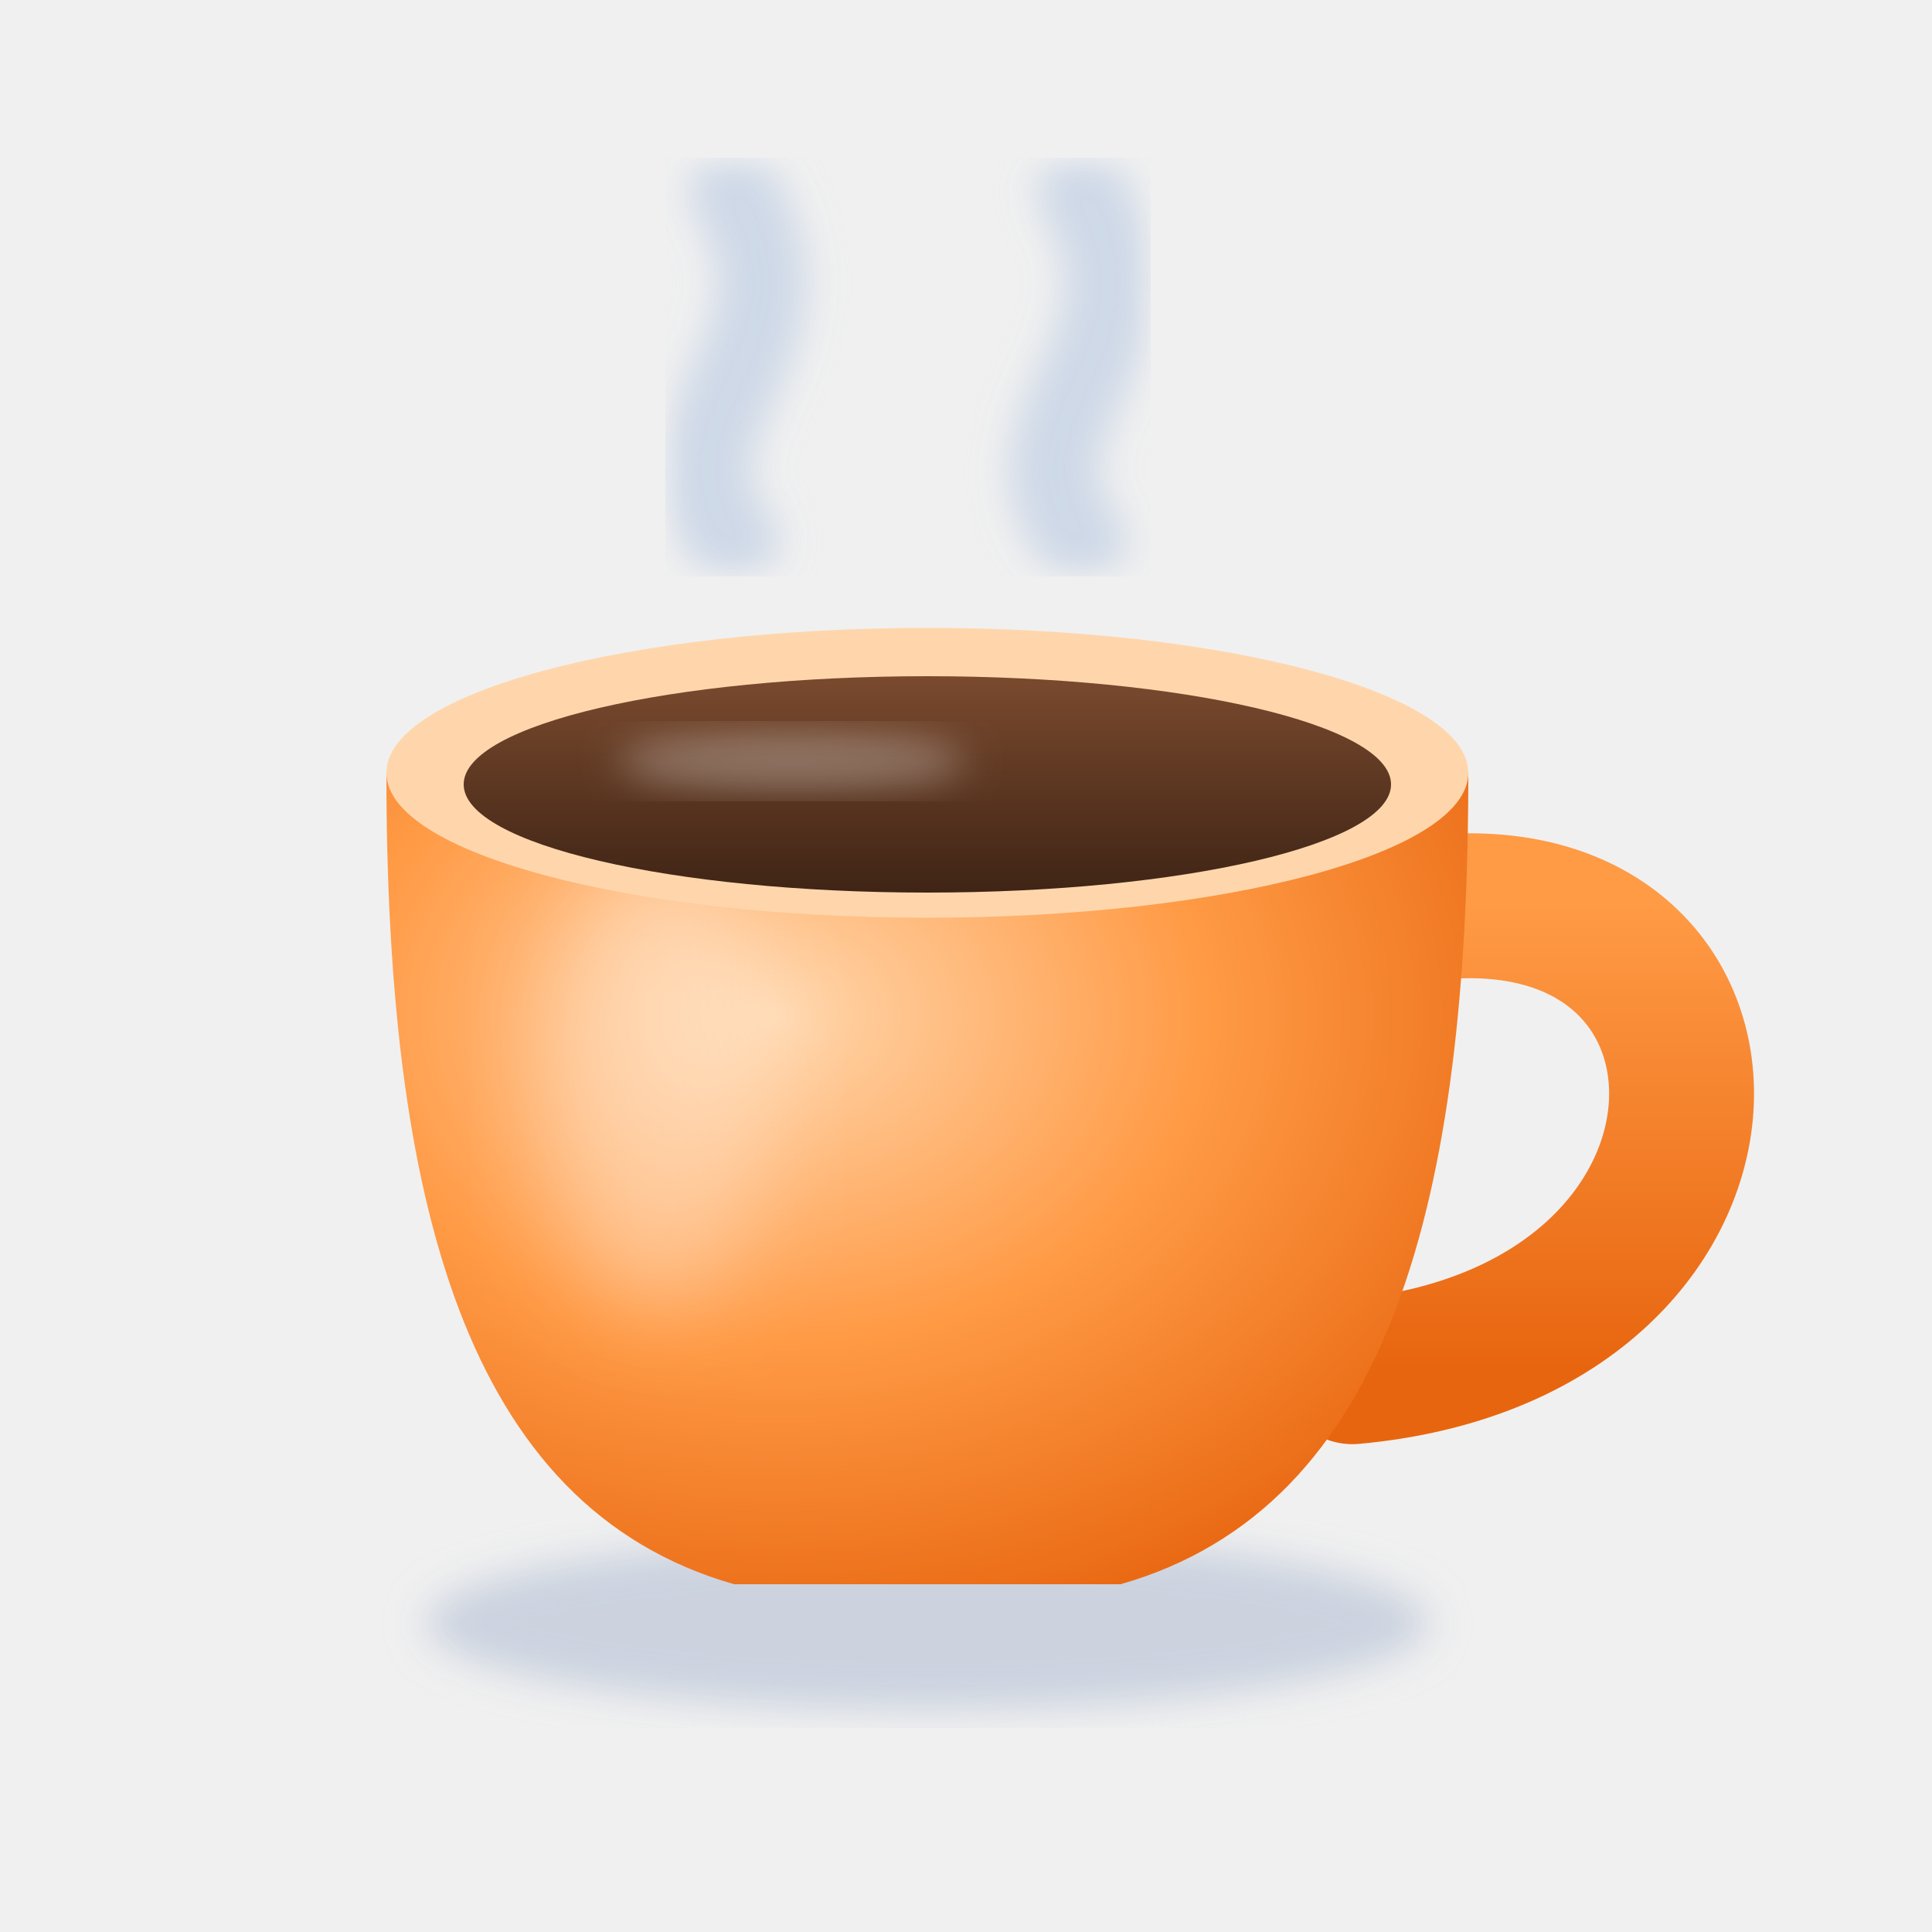
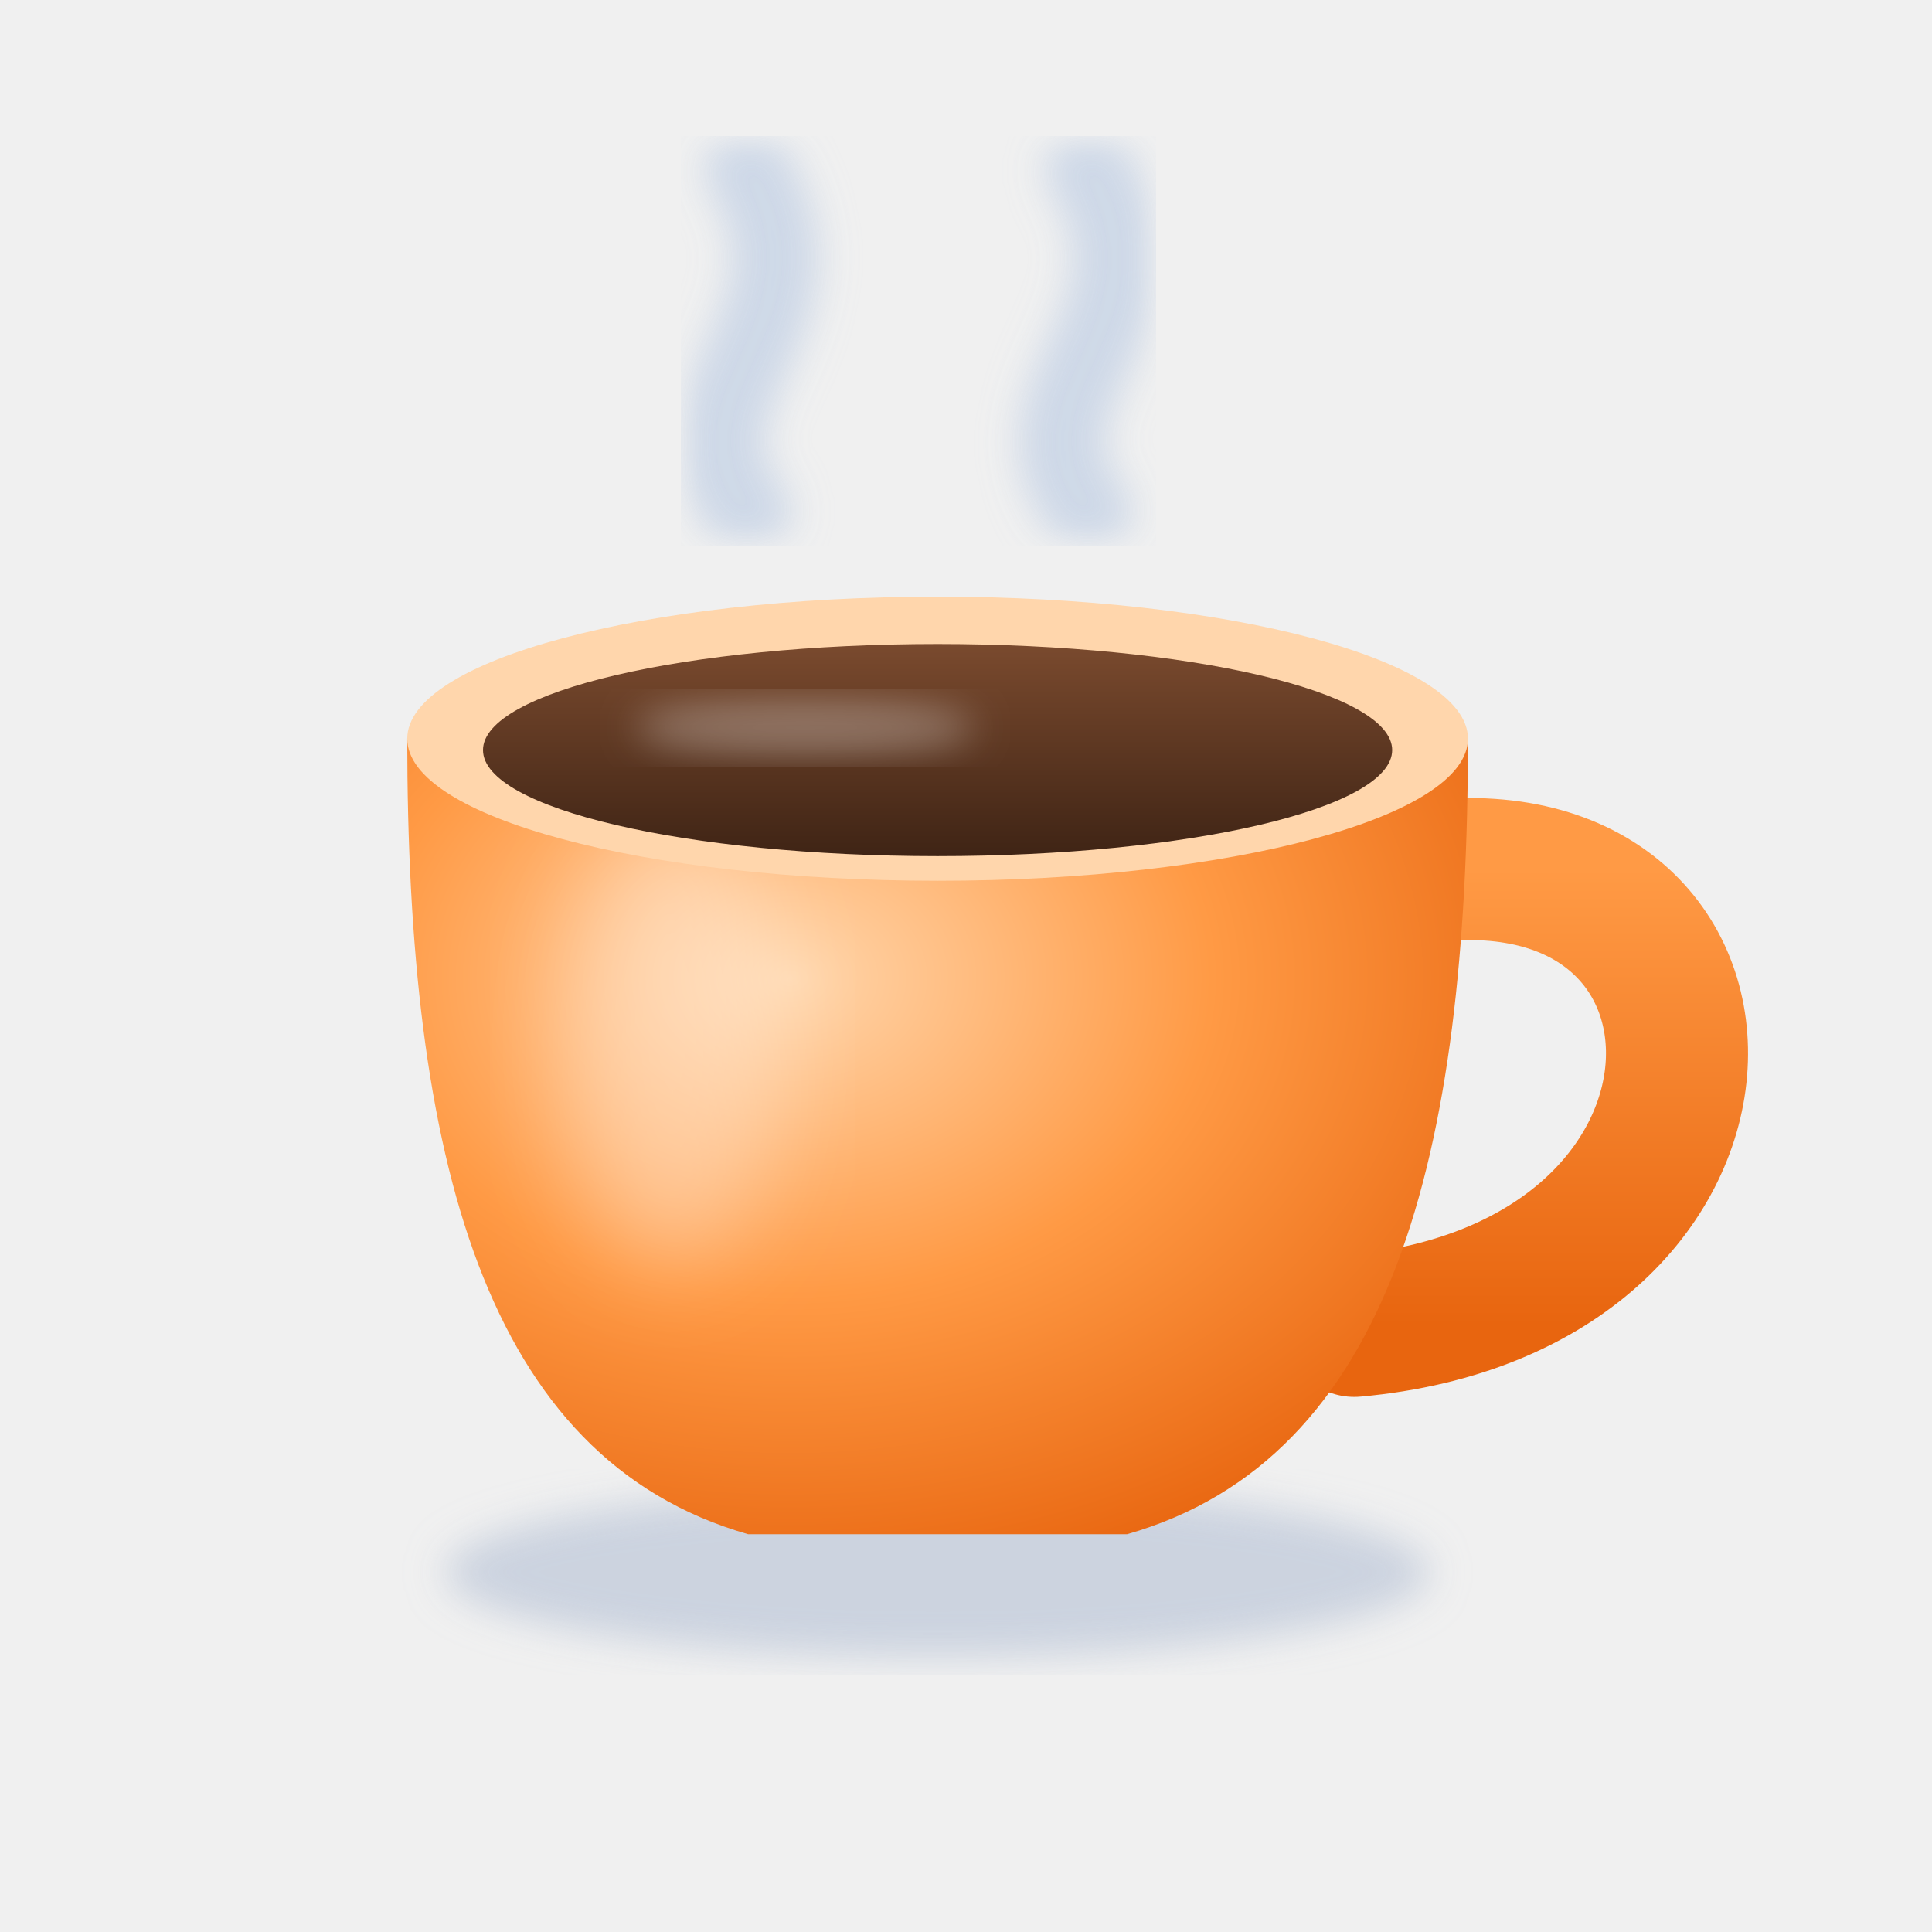
- <svg xmlns="http://www.w3.org/2000/svg" viewBox="0 0 100 100">
+ <svg xmlns="http://www.w3.org/2000/svg" viewBox="-1.5 1.0 102.0 102.0">
  <defs>
    <filter id="s" x="-10%" y="-10%" width="120%" height="120%">
      <feGaussianBlur stdDeviation="1" />
    </filter>
    <filter id="w" x="-30%" y="-30%" width="160%" height="160%">
      <feGaussianBlur stdDeviation="2.4" />
    </filter>
    <radialGradient id="b" cx=".36" cy=".3" r=".8">
      <stop offset="0" stop-color="#FFD6AC" />
      <stop offset=".5" stop-color="#FF9A45" />
      <stop offset="1" stop-color="#E8650F" />
    </radialGradient>
    <linearGradient id="s" x1="0" y1="0" x2="0" y2="1">
      <stop offset="0" stop-color="#FFFFFF" />
      <stop offset="1" stop-color="#CBD5E6" />
    </linearGradient>
    <linearGradient id="k" x1="0" y1="0" x2="0" y2="1">
      <stop offset="0" stop-color="#7A4A2E" />
      <stop offset="1" stop-color="#3F2415" />
    </linearGradient>
    <linearGradient id="h" x1="0" y1="0" x2="0" y2="1">
      <stop offset="0" stop-color="#FF9A45" />
      <stop offset="1" stop-color="#E8650F" />
    </linearGradient>
  </defs>
  <ellipse cx="48" cy="86" rx="41" ry="8.5" fill="url(#s)" />
  <ellipse cx="48" cy="84" rx="26" ry="4.5" fill="#AEBBD2" opacity=".55" filter="url(#s)" />
  <path d="M74 47 C92 45 92 69 70 71" fill="none" stroke="url(#h)" stroke-width="7.5" stroke-linecap="round" />
  <path d="M20 40 H76 C76 62 72 78 58 82 H38 C24 78 20 62 20 40 Z" fill="url(#b)" />
  <ellipse cx="34" cy="56" rx="6" ry="12" fill="#FFFFFF" opacity=".32" filter="url(#w)" />
  <ellipse cx="48" cy="40" rx="28" ry="7.5" fill="#FFD6AC" />
  <ellipse cx="48" cy="40.6" rx="24" ry="5.6" fill="url(#k)" />
  <ellipse cx="41" cy="39.4" rx="9" ry="1.7" fill="#FFFFFF" opacity=".28" filter="url(#s)" />
  <path d="M38 28 C33 22 43 18 38 10 M56 28 C51 22 61 18 56 10" fill="none" stroke="#C8D4E6" stroke-width="4.5" stroke-linecap="round" opacity=".85" filter="url(#s)" />
</svg>
